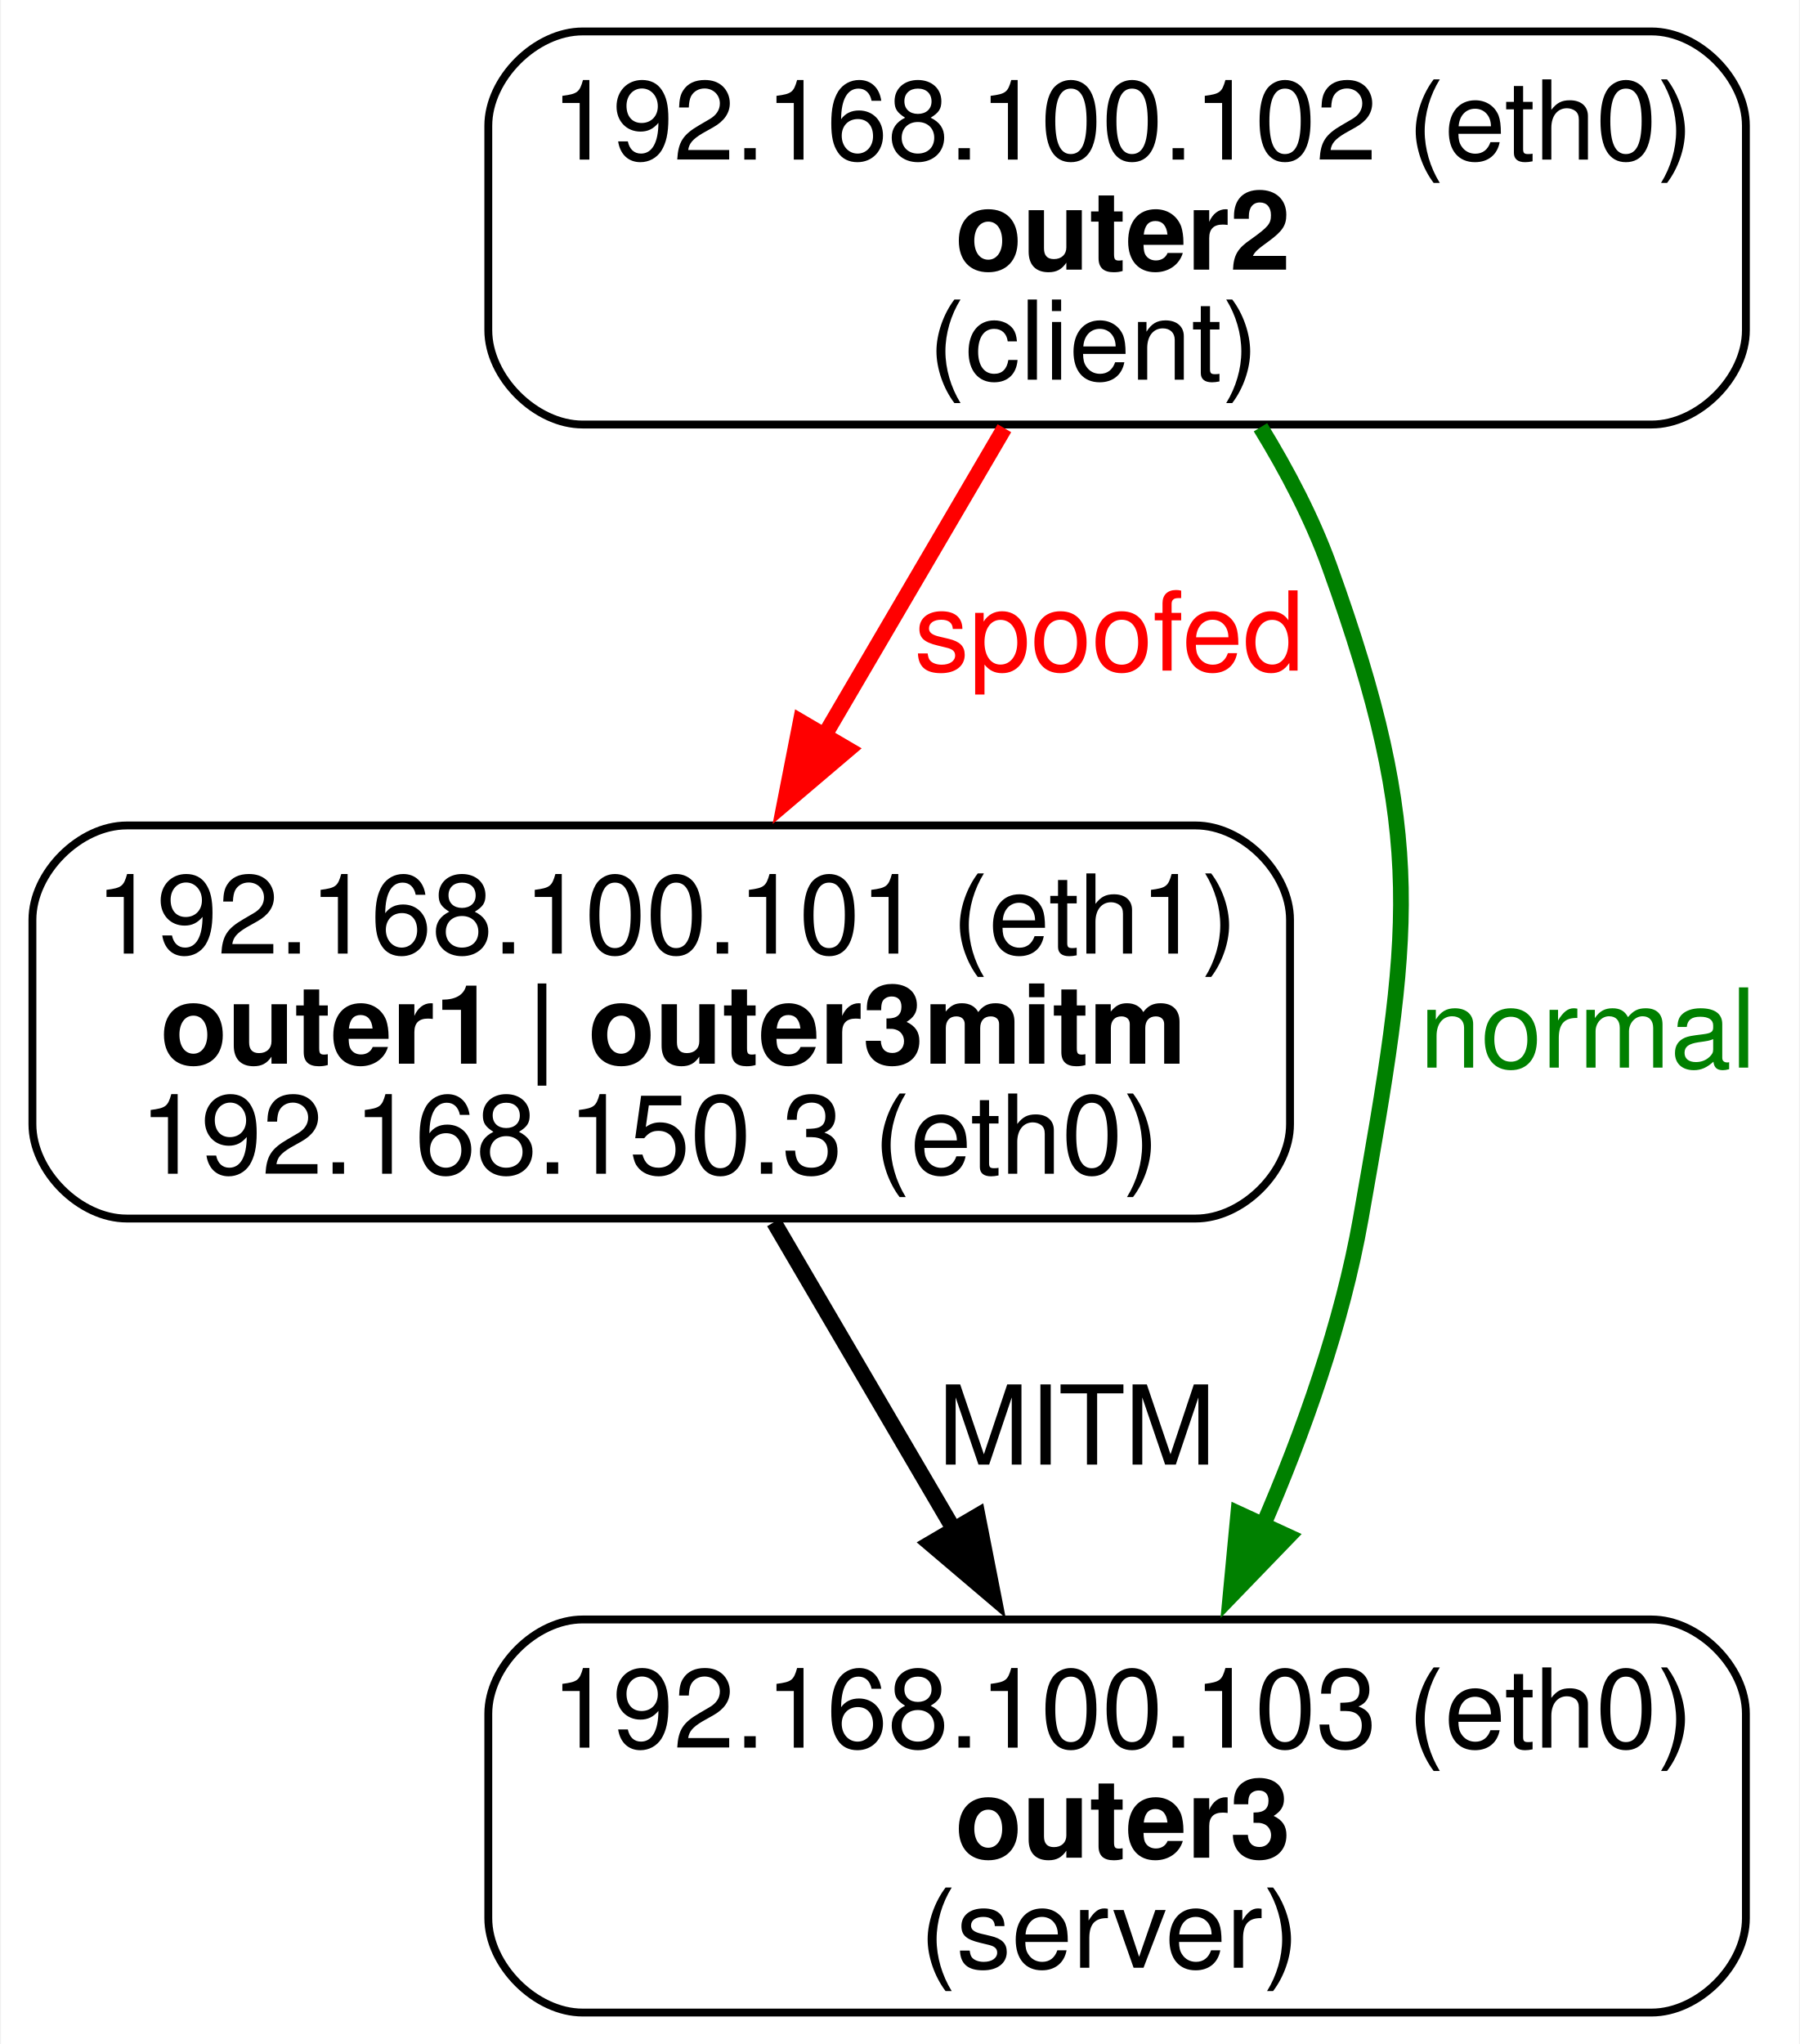
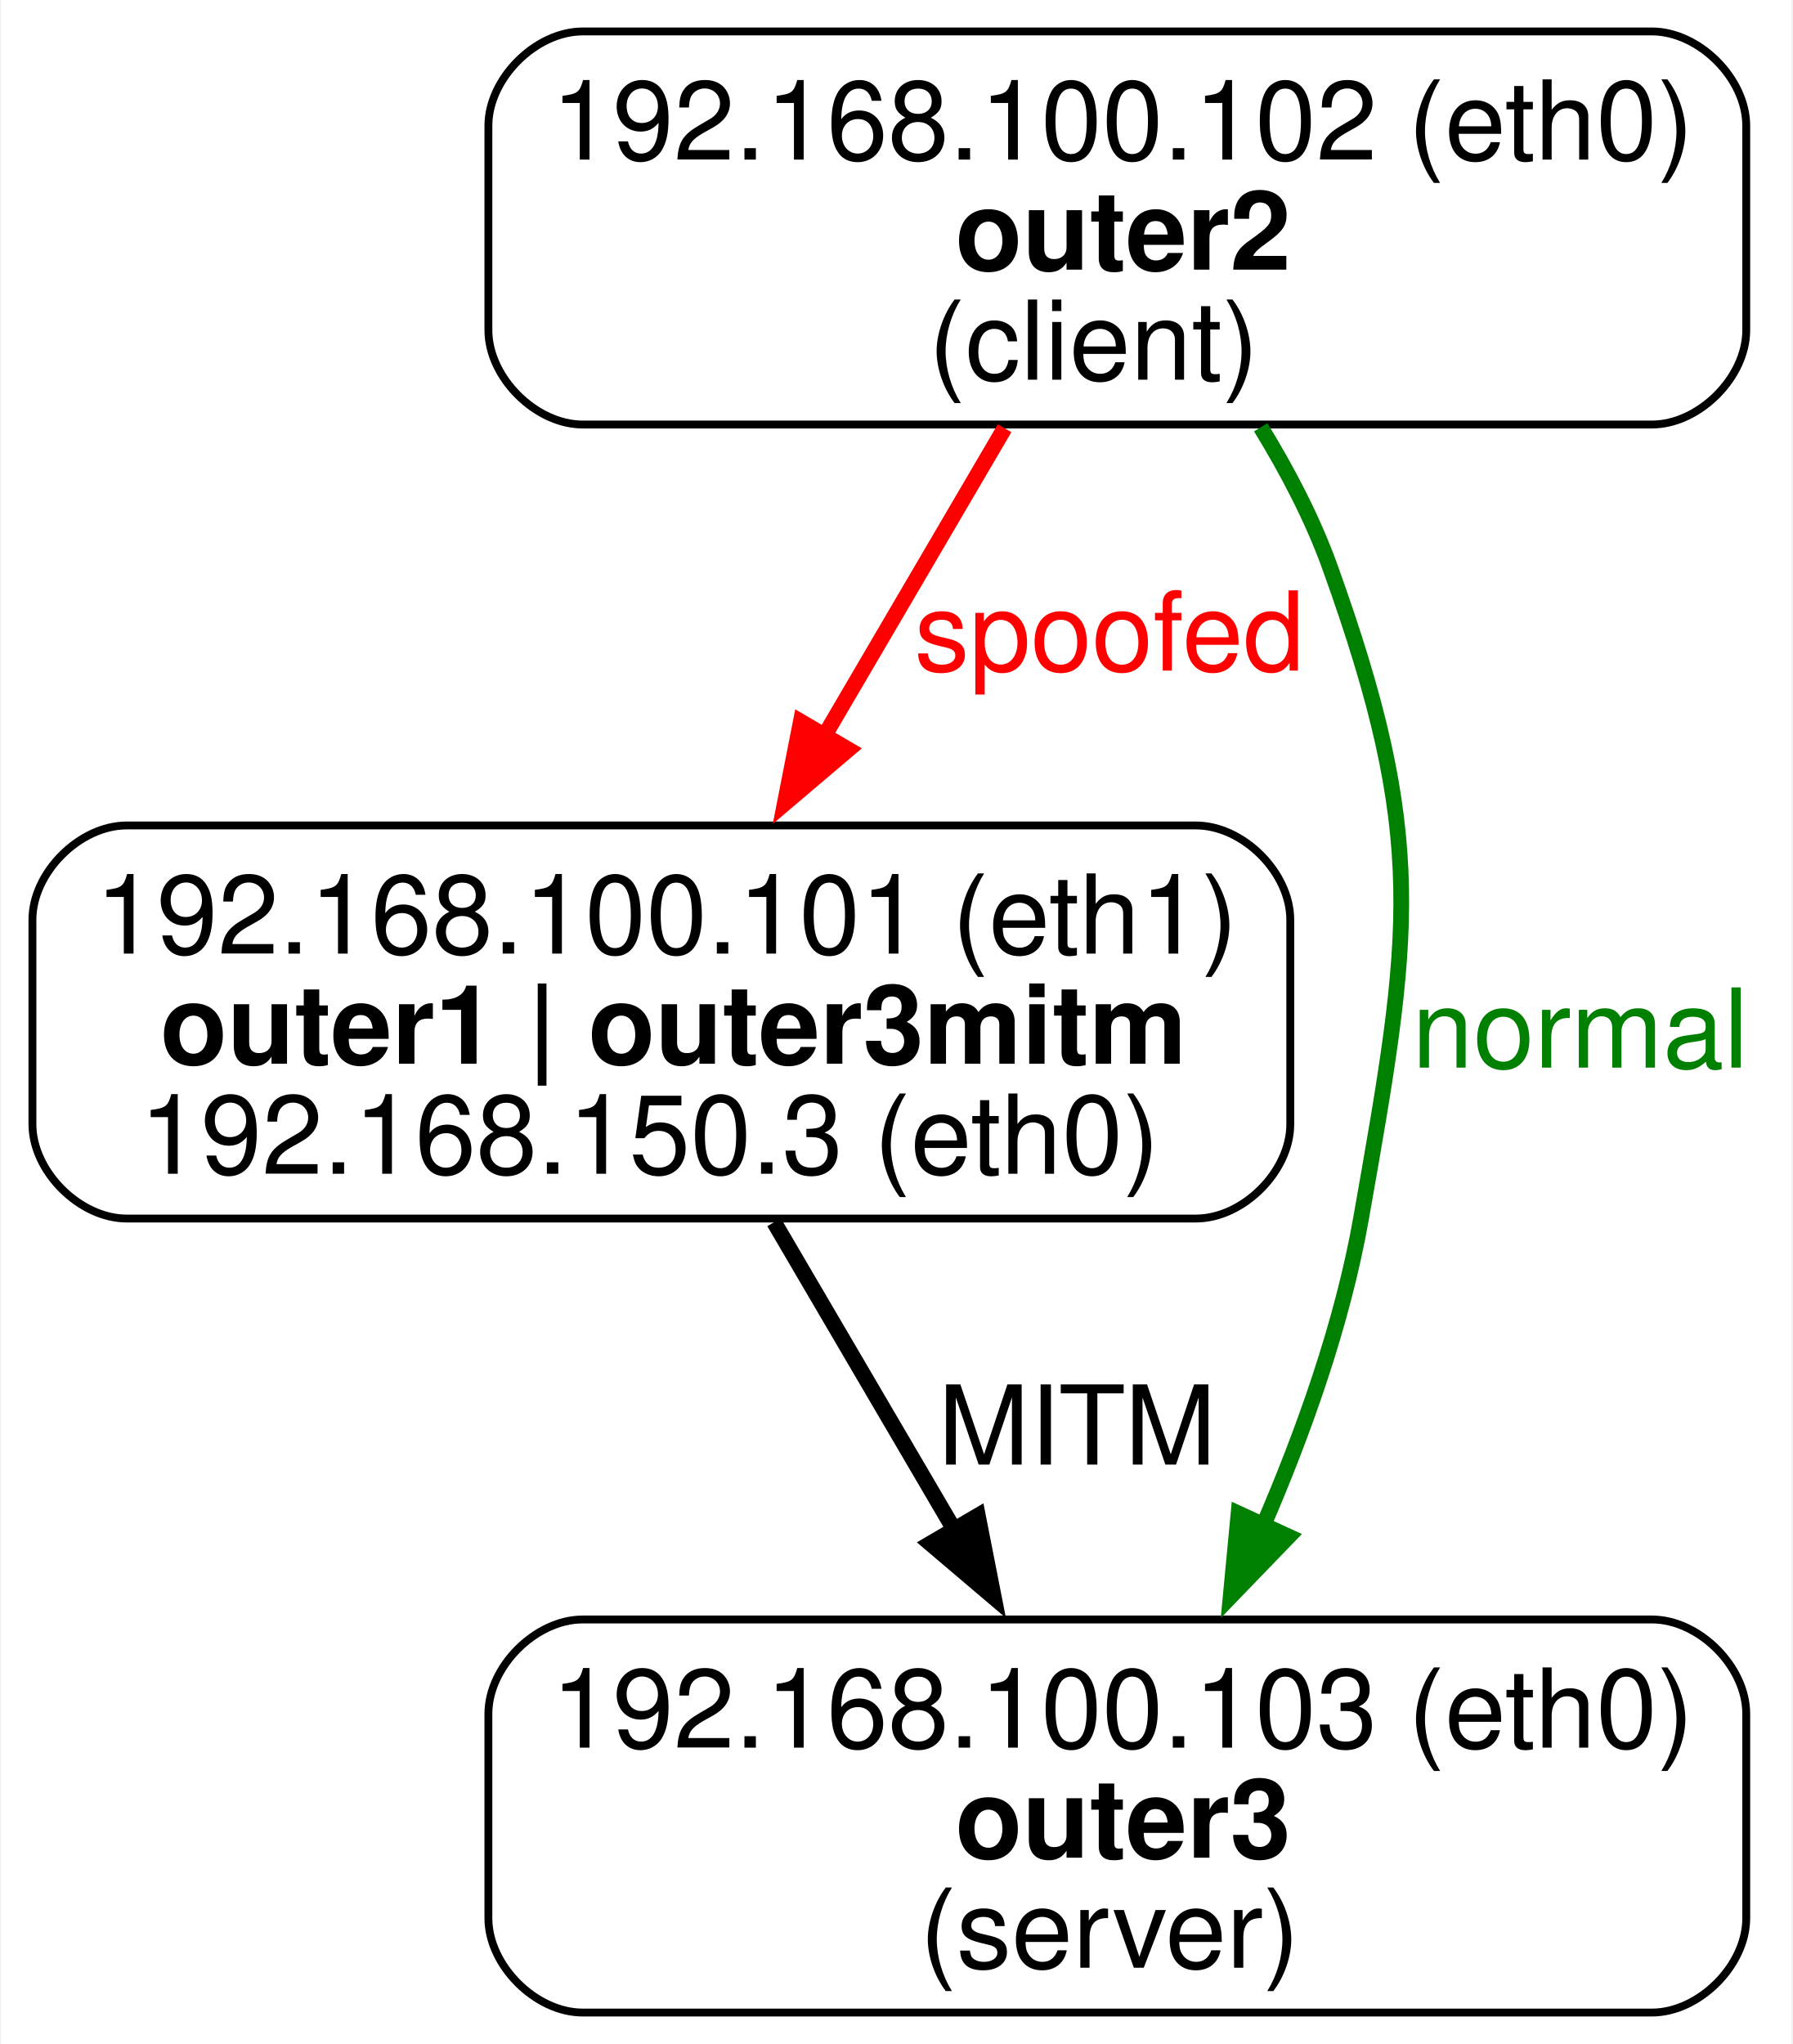
- <svg xmlns="http://www.w3.org/2000/svg" width="229pt" height="260pt" viewBox="0.00 0.00 228.75 260.00">
+ <svg xmlns="http://www.w3.org/2000/svg" width="228pt" height="260pt" viewBox="0.00 0.00 227.75 260.00">
  <g id="page0,1_graph0" class="graph" transform="scale(1 1) rotate(0) translate(4 256)">
-     <polygon fill="white" stroke="none" points="-4,4 -4,-256 224.75,-256 224.75,4 -4,4" />
+     <polygon fill="white" stroke="none" points="-4,4 -4,-256 223.75,-256 223.75,4 -4,4" />
    <g id="node1" class="node">
      <path fill="none" stroke="black" d="M206,-252C206,-252 70,-252 70,-252 64,-252 58,-246 58,-240 58,-240 58,-214 58,-214 58,-208 64,-202 70,-202 70,-202 206,-202 206,-202 212,-202 218,-208 218,-214 218,-214 218,-240 218,-240 218,-246 212,-252 206,-252" />
      <text text-anchor="start" x="66" y="-235.7" font-family="Helvetica,sans-Serif" font-size="14.00"> 192.168.100.102 (eth0)</text>
      <text text-anchor="start" x="117.38" y="-221.7" font-family="Helvetica,sans-Serif" font-weight="bold" font-size="14.00">outer2</text>
      <text text-anchor="start" x="114" y="-207.7" font-family="Helvetica,sans-Serif" font-size="14.00">(client)  </text>
    </g>
    <g id="node2" class="node">
      <path fill="none" stroke="black" d="M148,-151C148,-151 12,-151 12,-151 6,-151 0,-145 0,-139 0,-139 0,-113 0,-113 0,-107 6,-101 12,-101 12,-101 148,-101 148,-101 154,-101 160,-107 160,-113 160,-113 160,-139 160,-139 160,-145 154,-151 148,-151" />
      <text text-anchor="start" x="8" y="-134.7" font-family="Helvetica,sans-Serif" font-size="14.00"> 192.168.100.101 (eth1)</text>
      <text text-anchor="start" x="16.25" y="-120.7" font-family="Helvetica,sans-Serif" font-weight="bold" font-size="14.00">outer1 | outer3mitm</text>
      <text text-anchor="start" x="13.62" y="-106.7" font-family="Helvetica,sans-Serif" font-size="14.00">192.168.150.3 (eth0)  </text>
    </g>
    <g id="edge3" class="edge">
      <path fill="none" stroke="red" stroke-width="2" d="M123.66,-201.53C116.71,-189.66 108.23,-175.19 100.6,-162.16" />
      <polygon fill="red" stroke="red" stroke-width="2" points="103.78,-160.66 95.7,-153.8 97.74,-164.2 103.78,-160.66" />
      <text text-anchor="middle" x="137" y="-170.7" font-family="Helvetica,sans-Serif" font-size="14.00" fill="red">spoofed</text>
    </g>
    <g id="node3" class="node">
      <path fill="none" stroke="black" d="M206,-50C206,-50 70,-50 70,-50 64,-50 58,-44 58,-38 58,-38 58,-12 58,-12 58,-6 64,0 70,0 70,0 206,0 206,0 212,0 218,-6 218,-12 218,-12 218,-38 218,-38 218,-44 212,-50 206,-50" />
      <text text-anchor="start" x="66" y="-33.7" font-family="Helvetica,sans-Serif" font-size="14.00"> 192.168.100.103 (eth0)</text>
      <text text-anchor="start" x="117.38" y="-19.7" font-family="Helvetica,sans-Serif" font-weight="bold" font-size="14.00">outer3</text>
      <text text-anchor="start" x="112.88" y="-5.7" font-family="Helvetica,sans-Serif" font-size="14.00">(server) </text>
    </g>
    <g id="edge2" class="edge">
      <path fill="none" stroke="green" stroke-width="2" d="M156.24,-201.65C159.65,-196.09 162.82,-190.03 165,-184 177.52,-149.26 175.41,-137.37 169,-101 166.65,-87.68 161.71,-73.8 156.44,-61.66" />
      <polygon fill="green" stroke="green" stroke-width="2" points="159.78,-60.55 152.42,-52.93 153.42,-63.48 159.78,-60.55" />
-       <text text-anchor="middle" x="197.88" y="-120.2" font-family="Helvetica,sans-Serif" font-size="14.00" fill="green"> normal</text>
+       <text text-anchor="middle" x="196.88" y="-120.2" font-family="Helvetica,sans-Serif" font-size="14.00" fill="green"> normal</text>
    </g>
    <g id="edge1" class="edge">
      <path fill="none" stroke="black" stroke-width="2" d="M94.34,-100.53C101.29,-88.66 109.77,-74.19 117.4,-61.16" />
      <polygon fill="black" stroke="black" stroke-width="2" points="120.26,-63.2 122.3,-52.8 114.22,-59.66 120.26,-63.2" />
      <text text-anchor="middle" x="132.88" y="-69.7" font-family="Helvetica,sans-Serif" font-size="14.00"> MITM</text>
    </g>
  </g>
</svg>
